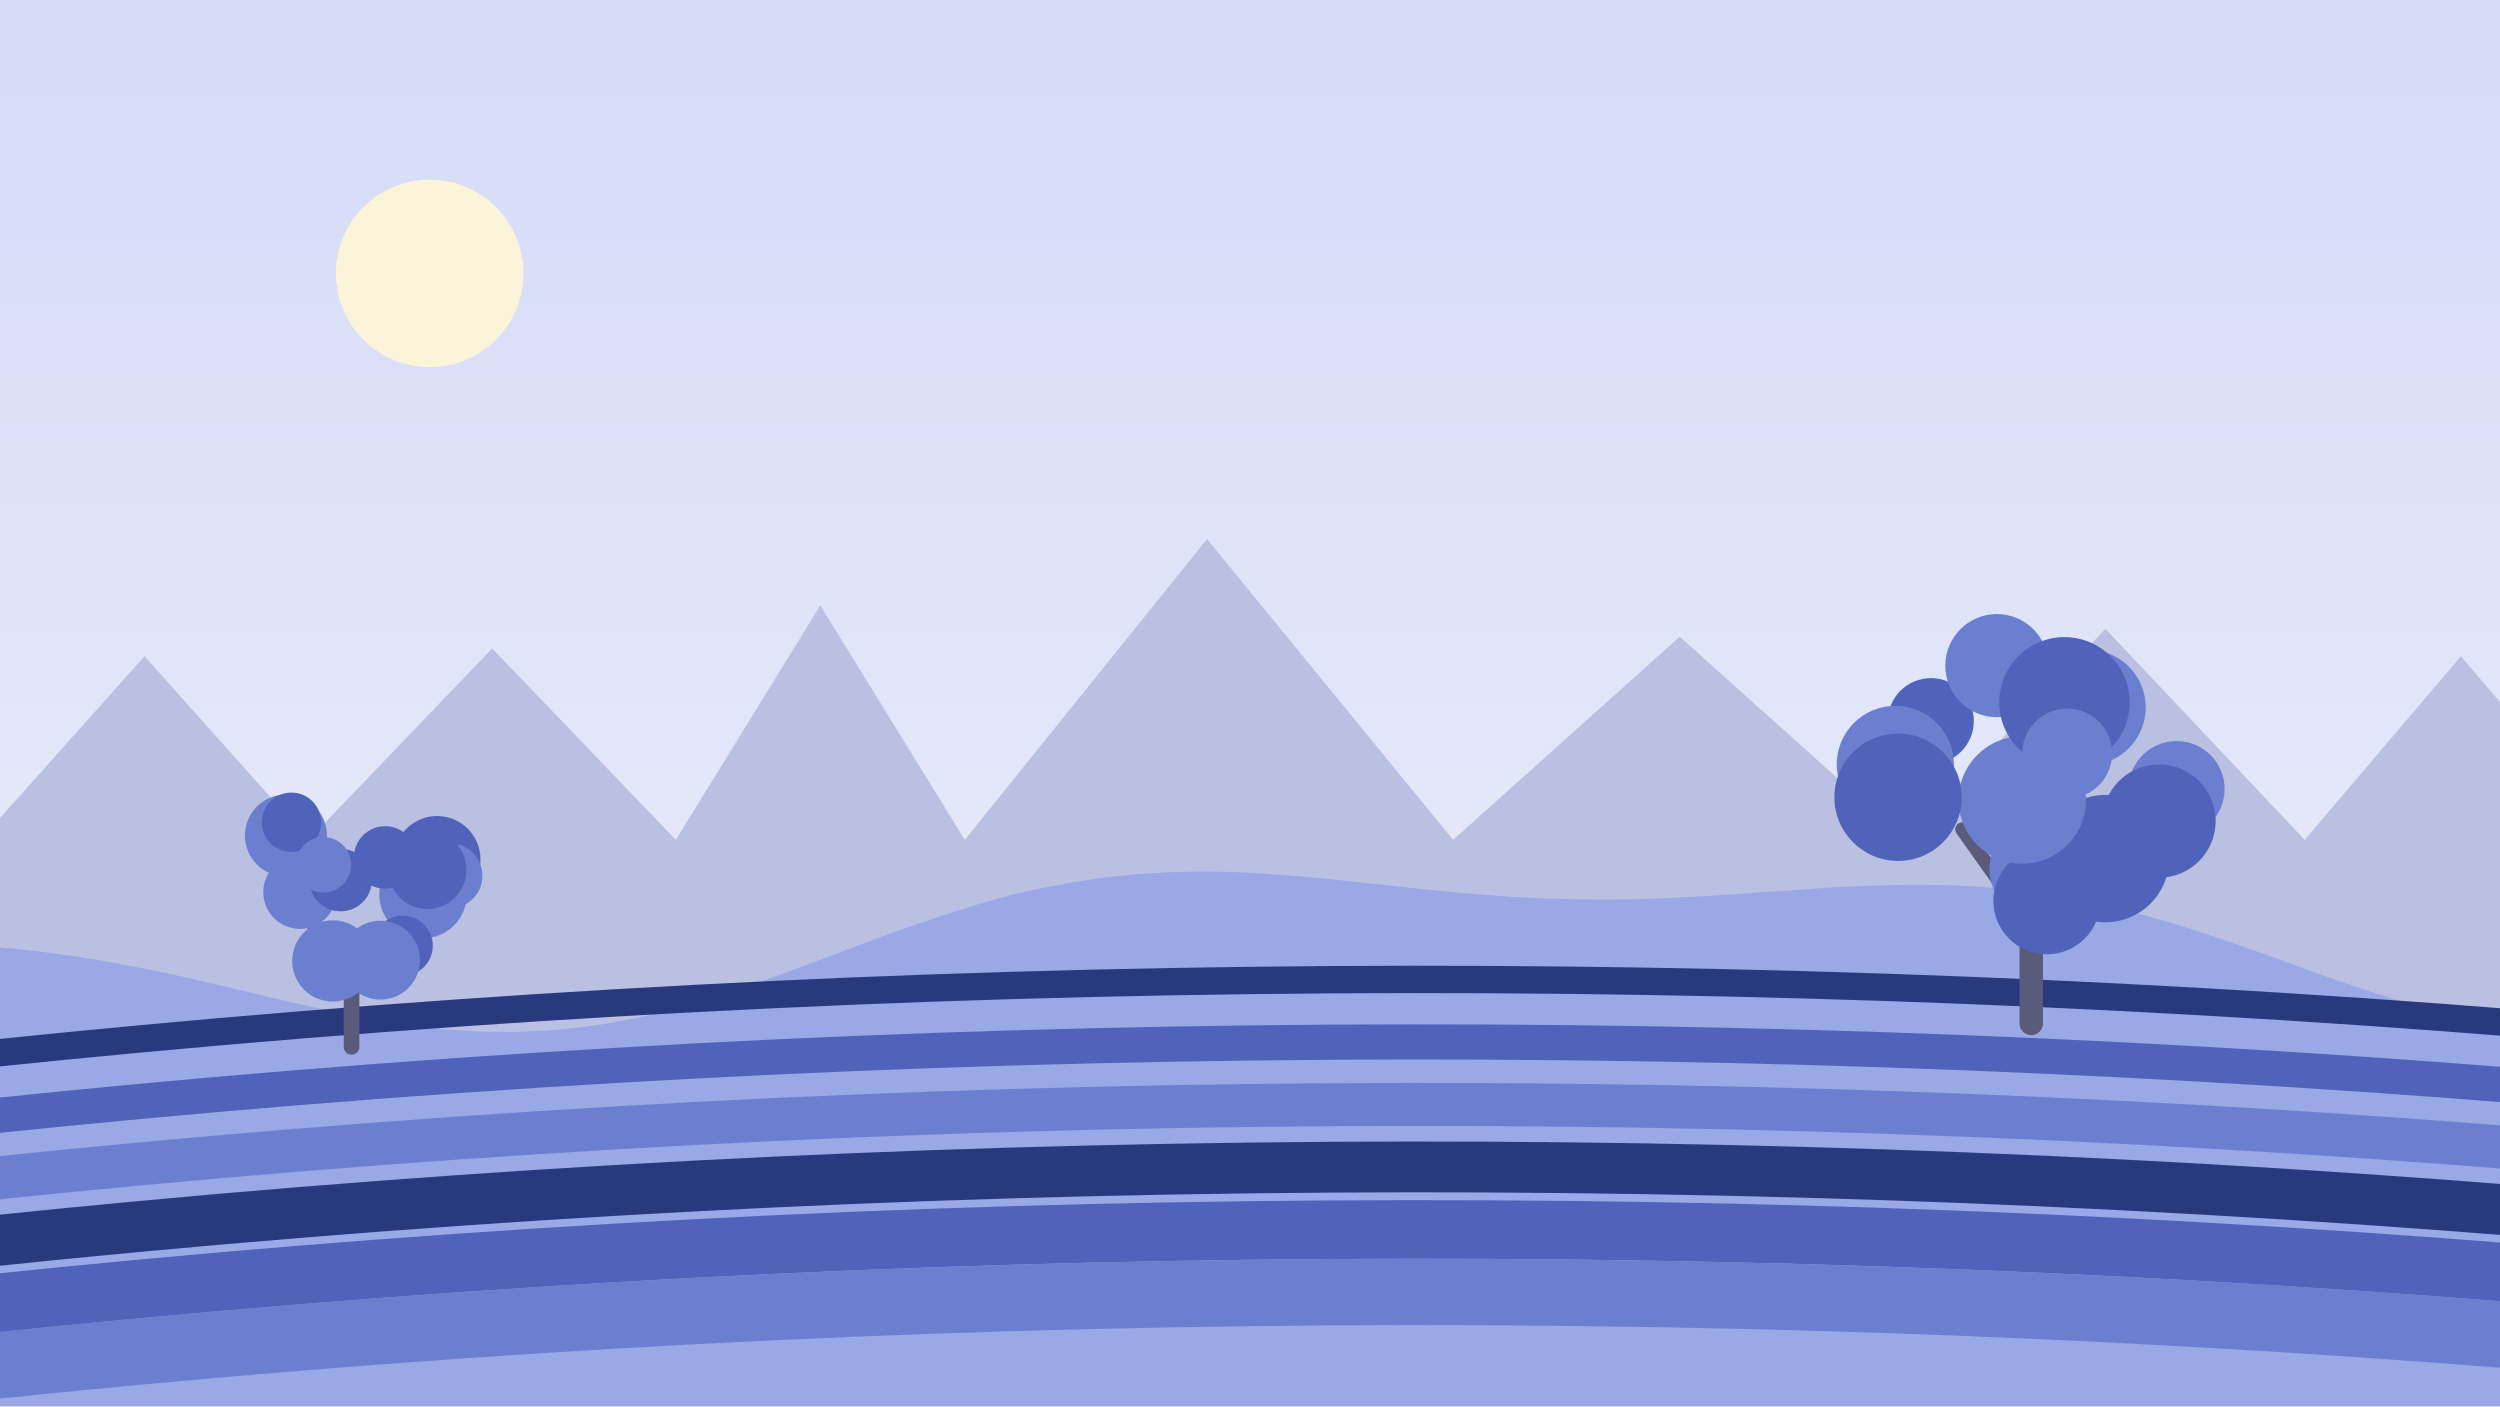
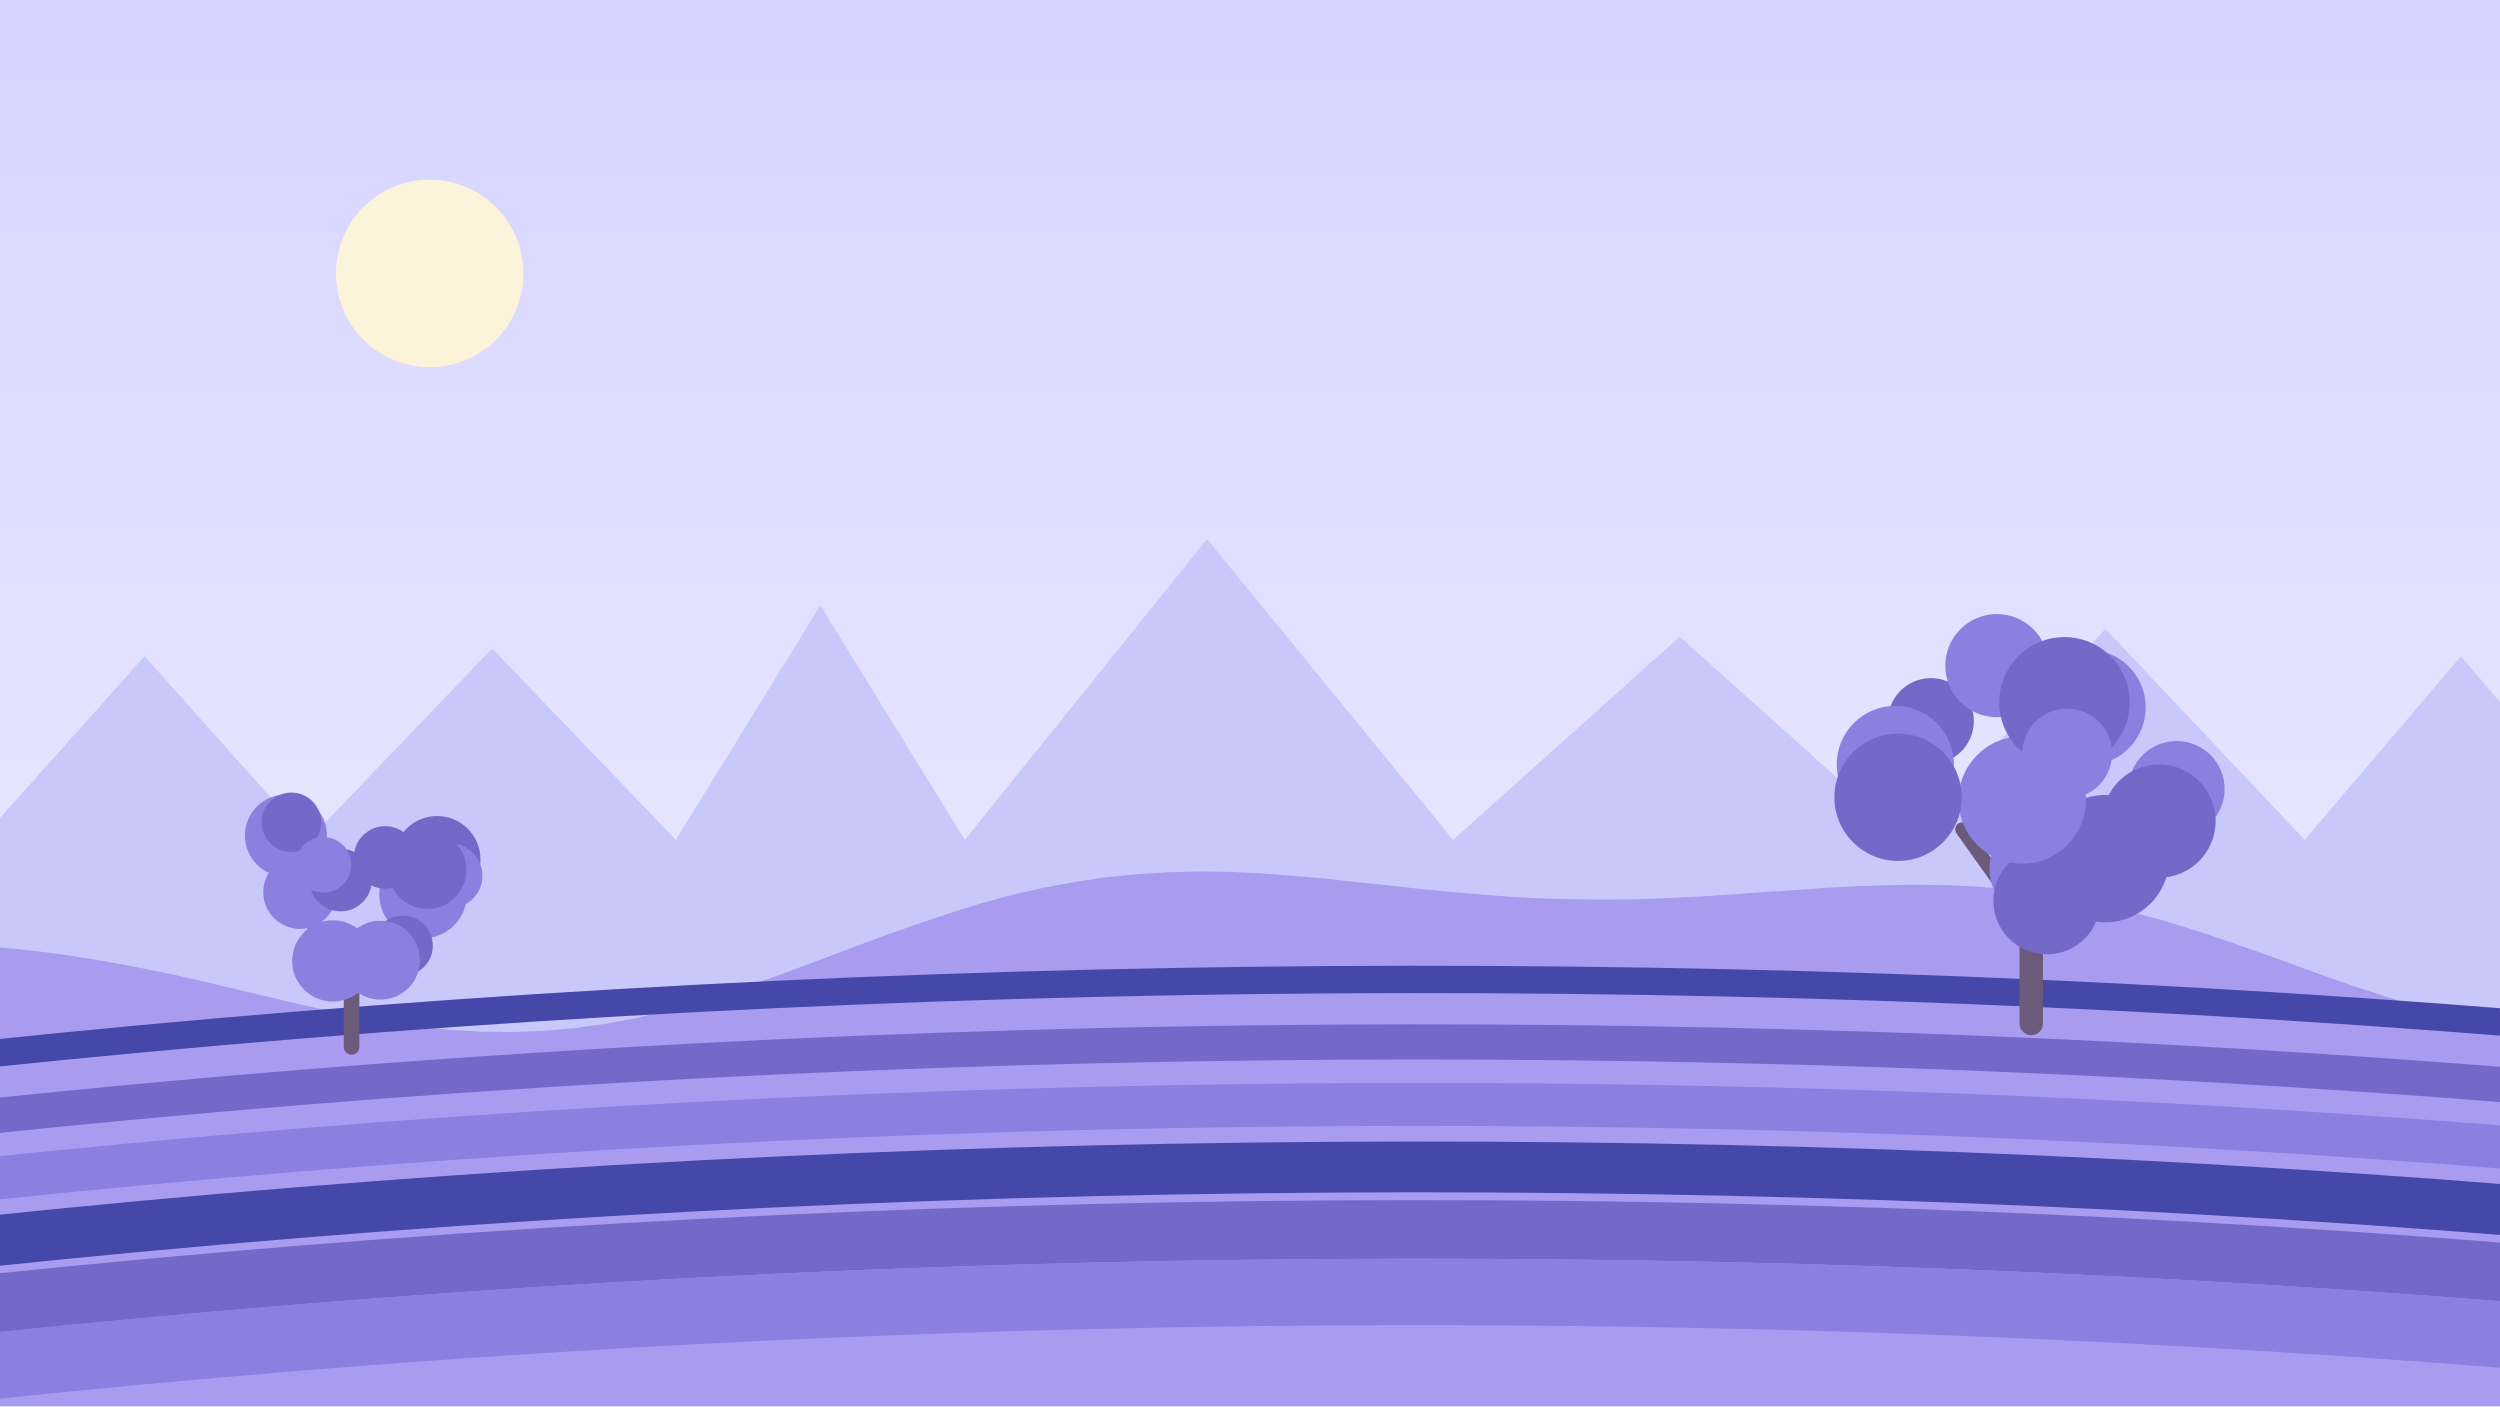
<svg xmlns="http://www.w3.org/2000/svg" viewBox="0 0 640 360" preserveAspectRatio="xMidYMax slice">
  <defs>
-     <linearGradient id="w108" x1="0" y1="0" x2="0" y2="1">
-       <stop offset="0" stop-color="#d5dbf7" />
-       <stop offset="1" stop-color="#eef0fc" />
+     <linearGradient id="w103" x1="0" y1="0" x2="0" y2="1">
+       <stop offset="0" stop-color="#d6d4ff" />
+       <stop offset="1" stop-color="#f1f0ff" />
    </linearGradient>
  </defs>
-   <rect width="640" height="360" fill="url(#w108)" />
+   <rect width="640" height="360" fill="url(#w103)" />
  <circle cx="110" cy="70" r="24" fill="#fff6d6" opacity="0.9" />
-   <path d="M-5 360 L-5 215 L37 168 L79 215 L126 166 L173 215 L210 155 L247 215 L309 138 L372 215 L430 163 L488 215 L539 161 L590 215 L630 168 L670 215 L700 360Z" fill="#b9c0e1" />
-   <path d="M-5 360 L-5 240 L-5 242.2 L3 242.8 L11 243.7 L19 244.8 L27 246.1 L35 247.6 L43 249.2 L51 251.0 L59 252.9 L67 254.8 L75 256.7 L83 258.5 L91 260.2 L99 261.6 L107 262.8 L115 263.6 L123 264.1 L131 264.2 L139 263.9 L147 263.2 L155 262.1 L163 260.6 L171 258.7 L179 256.4 L187 253.9 L195 251.2 L203 248.3 L211 245.3 L219 242.3 L227 239.3 L235 236.5 L243 233.8 L251 231.3 L259 229.1 L267 227.3 L275 225.8 L283 224.6 L291 223.8 L299 223.3 L307 223.1 L315 223.2 L323 223.6 L331 224.2 L339 224.9 L347 225.8 L355 226.6 L363 227.5 L371 228.3 L379 229.0 L387 229.6 L395 230.0 L403 230.2 L411 230.3 L419 230.2 L427 229.9 L435 229.5 L443 229.0 L451 228.4 L459 227.9 L467 227.3 L475 226.9 L483 226.6 L491 226.5 L499 226.6 L507 227.0 L515 227.8 L523 228.8 L531 230.1 L539 231.8 L547 233.8 L555 236.0 L563 238.5 L571 241.2 L579 244.0 L587 246.9 L595 249.8 L603 252.6 L611 255.2 L619 257.7 L627 259.9 L635 261.8 L643 263.3 L645 360Z" fill="#9aa8e6" opacity="1" />
-   <path d="M-5 270 Q320 236 645 262" stroke="#28397e" stroke-width="7" fill="none" stroke-linecap="round" />
-   <path d="M-5 286 Q320 252 645 278" stroke="#4f63bb" stroke-width="9" fill="none" stroke-linecap="round" />
-   <path d="M-5 302 Q320 268 645 294" stroke="#6b7fd0" stroke-width="11" fill="none" stroke-linecap="round" />
-   <path d="M-5 318 Q320 284 645 310" stroke="#28397e" stroke-width="13" fill="none" stroke-linecap="round" />
-   <path d="M-5 334 Q320 300 645 326" stroke="#4f63bb" stroke-width="15" fill="none" stroke-linecap="round" />
-   <path d="M-5 350 Q320 316 645 342" stroke="#6b7fd0" stroke-width="17" fill="none" stroke-linecap="round" />
-   <path d="M520 262 L520 231.64" stroke="#5a5a7a" stroke-width="6.0" stroke-linecap="round" />
-   <path d="M520 237.16 L502.336 212.32" transform="translate(0,0)" stroke="#5a5a7a" stroke-width="3.6" stroke-linecap="round" fill="none" />
-   <path d="M520 237.16 L537.664 213.424" stroke="#5a5a7a" stroke-width="3.6" stroke-linecap="round" />
-   <circle cx="522.3" cy="222.5" r="13.0" fill="#6b7fd0" />
-   <circle cx="494.3" cy="184.6" r="11.0" fill="#4f63bb" />
-   <circle cx="557.2" cy="202.0" r="12.3" fill="#6b7fd0" />
-   <circle cx="524.0" cy="230.6" r="13.7" fill="#4f63bb" />
-   <circle cx="534.5" cy="181.1" r="14.8" fill="#6b7fd0" />
-   <circle cx="539.0" cy="219.8" r="16.3" fill="#4f63bb" />
-   <circle cx="485.2" cy="195.7" r="15.0" fill="#6b7fd0" />
-   <circle cx="552.7" cy="210.2" r="14.5" fill="#4f63bb" />
-   <circle cx="517.7" cy="204.8" r="16.3" fill="#6b7fd0" />
-   <circle cx="485.9" cy="204.1" r="16.3" fill="#4f63bb" />
-   <circle cx="511.2" cy="170.4" r="13.2" fill="#6b7fd0" />
-   <circle cx="528.5" cy="179.8" r="16.7" fill="#4f63bb" />
-   <circle cx="529.2" cy="192.9" r="11.5" fill="#6b7fd0" />
-   <path d="M90 268 L90 247.76" stroke="#5a5a7a" stroke-width="4.0" stroke-linecap="round" />
-   <path d="M90 251.44 L78.224 234.88" transform="translate(0,0)" stroke="#5a5a7a" stroke-width="2.4" stroke-linecap="round" fill="none" />
-   <path d="M90 251.44 L101.776 235.616" stroke="#5a5a7a" stroke-width="2.4" stroke-linecap="round" />
-   <circle cx="73.2" cy="213.9" r="10.5" fill="#6b7fd0" />
-   <circle cx="111.9" cy="220.0" r="11.1" fill="#4f63bb" />
-   <circle cx="108.3" cy="229.0" r="11.2" fill="#6b7fd0" />
-   <circle cx="74.6" cy="210.5" r="7.6" fill="#4f63bb" />
-   <circle cx="76.8" cy="228.4" r="9.4" fill="#6b7fd0" />
-   <circle cx="87.2" cy="225.3" r="8.0" fill="#4f63bb" />
-   <circle cx="85.2" cy="246.0" r="10.4" fill="#6b7fd0" />
-   <circle cx="103.1" cy="242.1" r="7.7" fill="#4f63bb" />
-   <circle cx="82.8" cy="221.4" r="7.1" fill="#6b7fd0" />
-   <circle cx="98.6" cy="219.5" r="8.0" fill="#4f63bb" />
-   <circle cx="115.2" cy="224.2" r="8.3" fill="#6b7fd0" />
-   <circle cx="109.4" cy="222.7" r="10.0" fill="#4f63bb" />
-   <circle cx="97.4" cy="245.8" r="10.1" fill="#6b7fd0" />
+   <path d="M-5 360 L-5 215 L37 168 L79 215 L126 166 L173 215 L210 155 L247 215 L309 138 L372 215 L430 163 L488 215 L539 161 L590 215 L630 168 L670 215 L700 360Z" fill="#c8c9fa" />
+   <path d="M-5 360 L-5 240 L-5 242.2 L3 242.8 L11 243.7 L19 244.8 L27 246.1 L35 247.6 L43 249.2 L51 251.0 L59 252.9 L67 254.8 L75 256.7 L83 258.5 L91 260.2 L99 261.6 L107 262.8 L115 263.6 L123 264.1 L131 264.2 L139 263.9 L147 263.2 L155 262.1 L163 260.6 L171 258.7 L179 256.4 L187 253.9 L195 251.2 L203 248.3 L211 245.3 L219 242.3 L227 239.3 L235 236.5 L243 233.8 L251 231.3 L259 229.1 L267 227.3 L275 225.8 L283 224.6 L291 223.8 L299 223.3 L307 223.1 L315 223.2 L323 223.6 L331 224.2 L339 224.9 L347 225.8 L355 226.6 L363 227.5 L371 228.3 L379 229.0 L387 229.6 L395 230.0 L403 230.2 L411 230.3 L419 230.2 L427 229.9 L435 229.5 L443 229.0 L451 228.4 L459 227.9 L467 227.3 L475 226.9 L483 226.6 L491 226.5 L499 226.6 L507 227.0 L515 227.8 L523 228.8 L531 230.1 L539 231.8 L547 233.8 L555 236.0 L563 238.5 L571 241.2 L579 244.0 L587 246.9 L595 249.8 L603 252.6 L611 255.2 L619 257.7 L627 259.9 L635 261.8 L643 263.3 L645 360Z" fill="#a99cf0" opacity="1" />
+   <path d="M-5 270 Q320 236 645 262" stroke="#4547a9" stroke-width="7" fill="none" stroke-linecap="round" />
+   <path d="M-5 286 Q320 252 645 278" stroke="#7468c9" stroke-width="9" fill="none" stroke-linecap="round" />
+   <path d="M-5 302 Q320 268 645 294" stroke="#8b7fe0" stroke-width="11" fill="none" stroke-linecap="round" />
+   <path d="M-5 318 Q320 284 645 310" stroke="#4547a9" stroke-width="13" fill="none" stroke-linecap="round" />
+   <path d="M-5 334 Q320 300 645 326" stroke="#7468c9" stroke-width="15" fill="none" stroke-linecap="round" />
+   <path d="M-5 350 Q320 316 645 342" stroke="#8b7fe0" stroke-width="17" fill="none" stroke-linecap="round" />
+   <path d="M520 262 L520 231.64" stroke="#6b5a7a" stroke-width="6.0" stroke-linecap="round" />
+   <path d="M520 237.16 L502.336 212.32" transform="translate(0,0)" stroke="#6b5a7a" stroke-width="3.6" stroke-linecap="round" fill="none" />
+   <path d="M520 237.16 L537.664 213.424" stroke="#6b5a7a" stroke-width="3.6" stroke-linecap="round" />
+   <circle cx="522.3" cy="222.5" r="13.0" fill="#8b7fe0" />
+   <circle cx="494.3" cy="184.6" r="11.0" fill="#7468c9" />
+   <circle cx="557.2" cy="202.0" r="12.3" fill="#8b7fe0" />
+   <circle cx="524.0" cy="230.6" r="13.7" fill="#7468c9" />
+   <circle cx="534.5" cy="181.1" r="14.8" fill="#8b7fe0" />
+   <circle cx="539.0" cy="219.8" r="16.3" fill="#7468c9" />
+   <circle cx="485.2" cy="195.7" r="15.0" fill="#8b7fe0" />
+   <circle cx="552.7" cy="210.2" r="14.5" fill="#7468c9" />
+   <circle cx="517.7" cy="204.8" r="16.3" fill="#8b7fe0" />
+   <circle cx="485.9" cy="204.1" r="16.3" fill="#7468c9" />
+   <circle cx="511.2" cy="170.4" r="13.2" fill="#8b7fe0" />
+   <circle cx="528.5" cy="179.8" r="16.7" fill="#7468c9" />
+   <circle cx="529.2" cy="192.9" r="11.5" fill="#8b7fe0" />
+   <path d="M90 268 L90 247.76" stroke="#6b5a7a" stroke-width="4.0" stroke-linecap="round" />
+   <path d="M90 251.44 L78.224 234.88" transform="translate(0,0)" stroke="#6b5a7a" stroke-width="2.4" stroke-linecap="round" fill="none" />
+   <path d="M90 251.44 L101.776 235.616" stroke="#6b5a7a" stroke-width="2.4" stroke-linecap="round" />
+   <circle cx="73.2" cy="213.9" r="10.5" fill="#8b7fe0" />
+   <circle cx="111.9" cy="220.0" r="11.1" fill="#7468c9" />
+   <circle cx="108.3" cy="229.0" r="11.2" fill="#8b7fe0" />
+   <circle cx="74.6" cy="210.5" r="7.6" fill="#7468c9" />
+   <circle cx="76.8" cy="228.4" r="9.4" fill="#8b7fe0" />
+   <circle cx="87.2" cy="225.3" r="8.0" fill="#7468c9" />
+   <circle cx="85.2" cy="246.0" r="10.4" fill="#8b7fe0" />
+   <circle cx="103.1" cy="242.1" r="7.7" fill="#7468c9" />
+   <circle cx="82.8" cy="221.4" r="7.1" fill="#8b7fe0" />
+   <circle cx="98.6" cy="219.5" r="8.0" fill="#7468c9" />
+   <circle cx="115.2" cy="224.2" r="8.3" fill="#8b7fe0" />
+   <circle cx="109.4" cy="222.7" r="10.0" fill="#7468c9" />
+   <circle cx="97.4" cy="245.8" r="10.1" fill="#8b7fe0" />
</svg>
